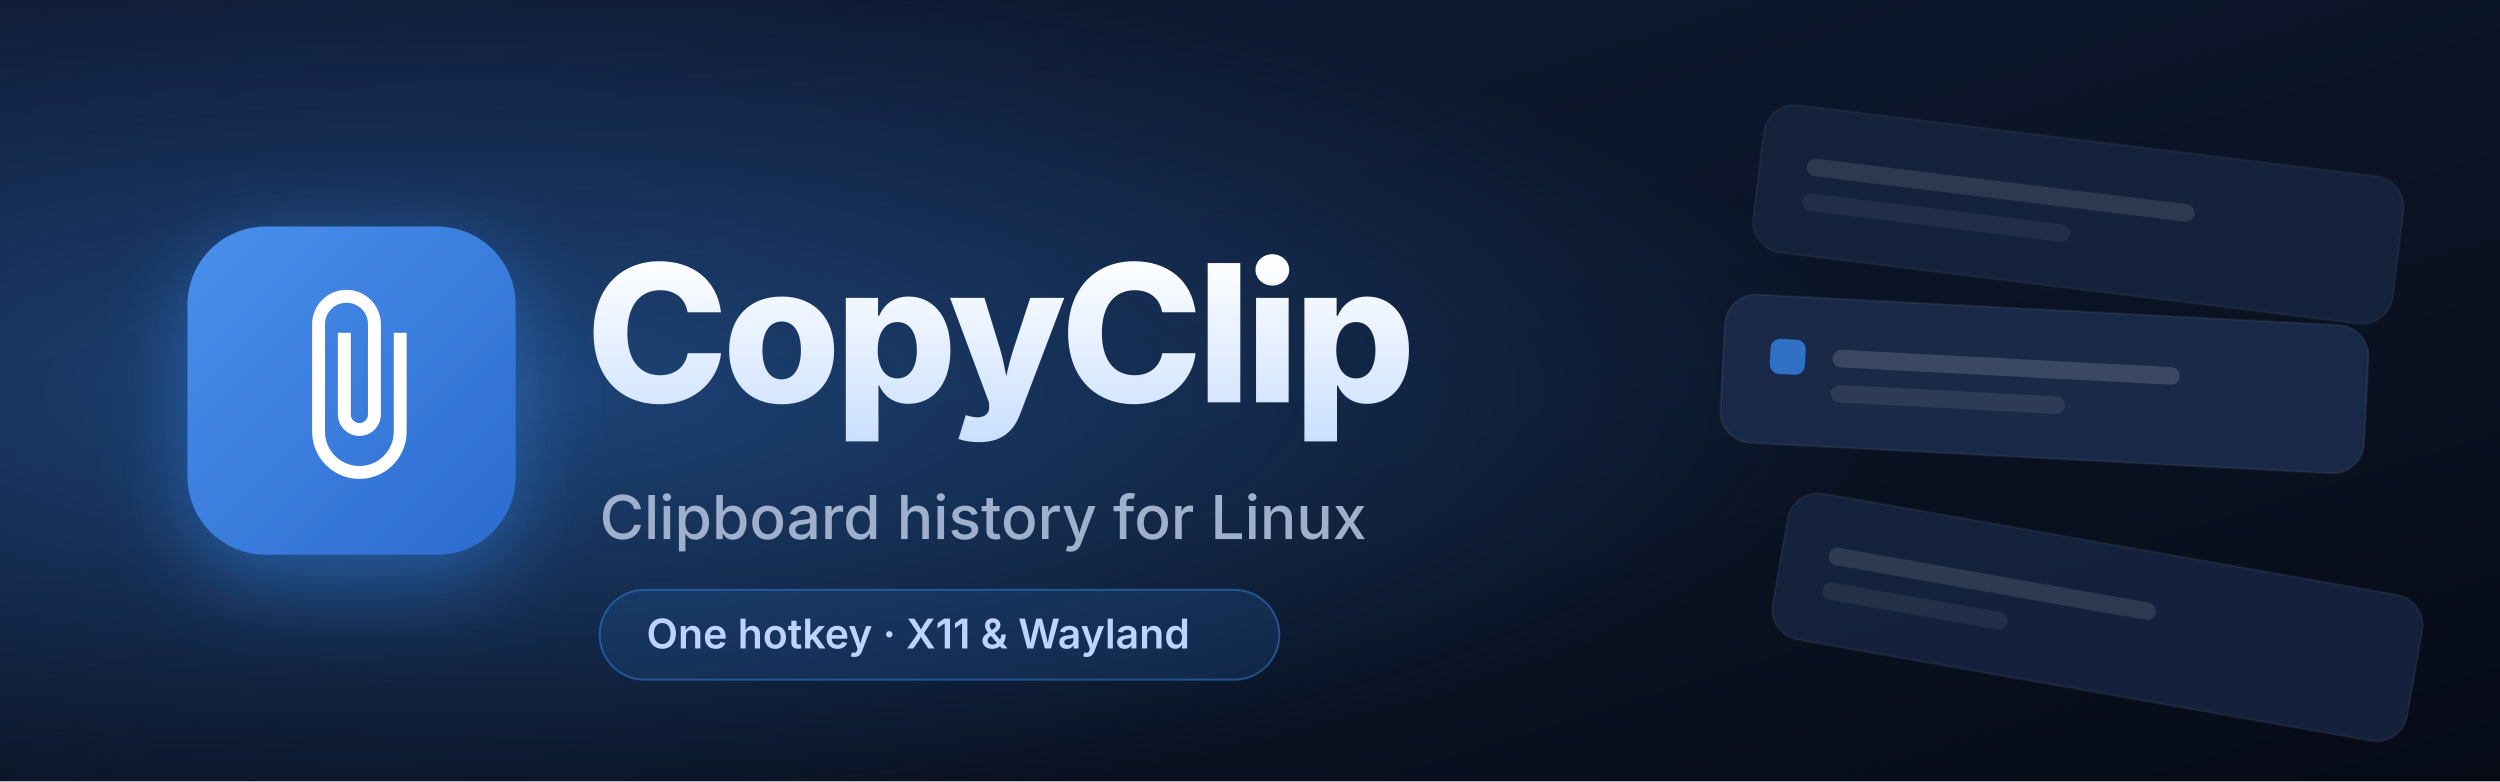
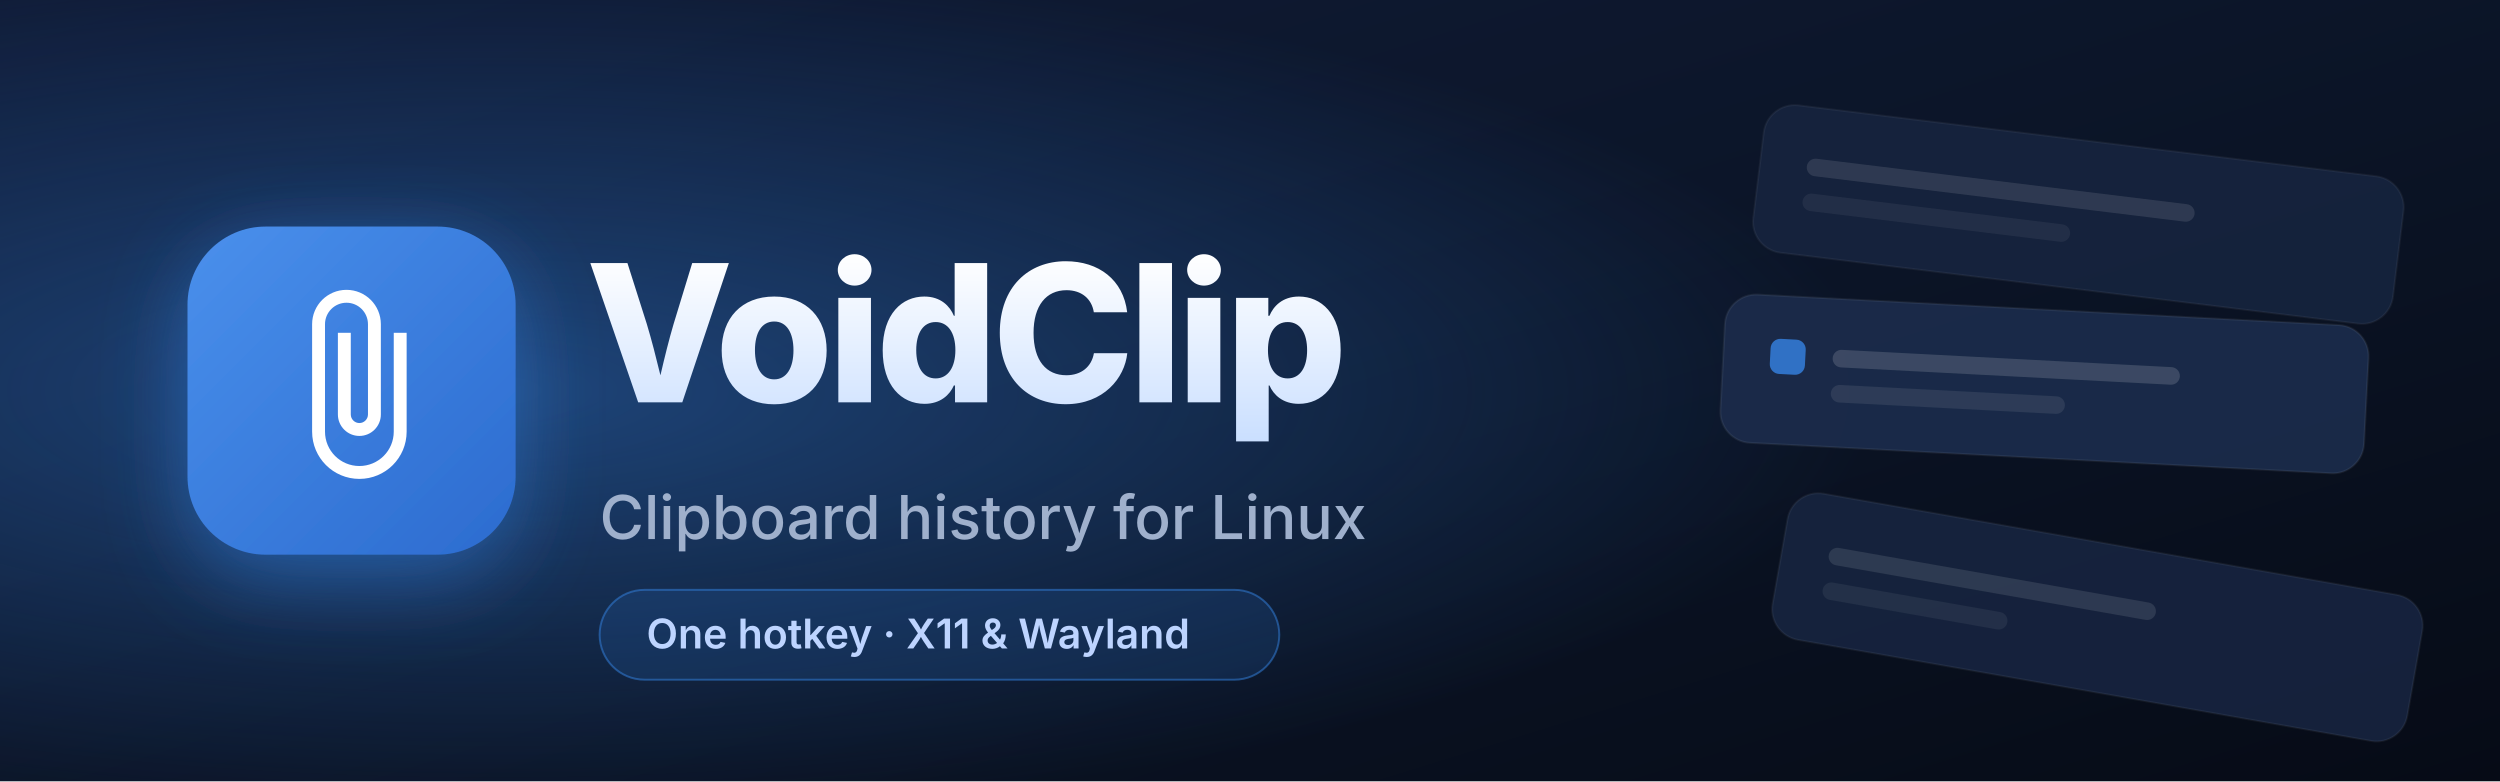
<svg xmlns="http://www.w3.org/2000/svg" width="1280" height="400" viewBox="0 0 1280 400" font-family="'Inter','Segoe UI','Roboto','DejaVu Sans',sans-serif">
  <defs>
    <linearGradient id="bg" x1="0" y1="0" x2="1" y2="1">
      <stop offset="0" stop-color="#101c38" />
      <stop offset="0.55" stop-color="#0b1426" />
      <stop offset="1" stop-color="#060b16" />
    </linearGradient>
    <radialGradient id="glow" cx="0.2" cy="0.5" r="0.55">
      <stop offset="0" stop-color="#3584e4" stop-opacity="0.42" />
      <stop offset="1" stop-color="#3584e4" stop-opacity="0" />
    </radialGradient>
    <linearGradient id="logo" x1="0" y1="0" x2="1" y2="1">
      <stop offset="0" stop-color="#4a90ec" />
      <stop offset="1" stop-color="#2c6bcf" />
    </linearGradient>
    <linearGradient id="word" x1="0" y1="0" x2="0" y2="1">
      <stop offset="0" stop-color="#ffffff" />
      <stop offset="1" stop-color="#cadfff" />
    </linearGradient>
    <filter id="logoShadow" x="-50%" y="-50%" width="200%" height="200%">
      <feDropShadow dx="0" dy="12" stdDeviation="22" flood-color="#3584e4" flood-opacity="0.55" />
    </filter>
  </defs>
  <rect width="1280" height="400" fill="url(#bg)" />
  <rect width="1280" height="400" fill="url(#glow)" />
  <g>
    <g transform="translate(905,52) rotate(7)" opacity="0.85">
      <rect width="330" height="76" rx="16" fill="#16243f" stroke="#ffffff" stroke-opacity="0.06" />
      <rect x="24" y="26" width="200" height="9" rx="4.5" fill="#ffffff" fill-opacity="0.13" />
      <rect x="24" y="44" width="138" height="9" rx="4.5" fill="#ffffff" fill-opacity="0.07" />
    </g>
    <g transform="translate(884,150) rotate(3)" opacity="0.95">
      <rect width="330" height="76" rx="16" fill="#1a2a49" stroke="#ffffff" stroke-opacity="0.07" />
      <rect x="24" y="22" width="18" height="18" rx="5" fill="#3584e4" fill-opacity="0.85" />
      <rect x="56" y="26" width="178" height="9" rx="4.5" fill="#ffffff" fill-opacity="0.16" />
      <rect x="56" y="44" width="120" height="9" rx="4.5" fill="#ffffff" fill-opacity="0.09" />
    </g>
    <g transform="translate(918,250) rotate(10)" opacity="0.9">
      <rect width="330" height="76" rx="16" fill="#16243f" stroke="#ffffff" stroke-opacity="0.06" />
      <rect x="24" y="26" width="170" height="9" rx="4.5" fill="#ffffff" fill-opacity="0.12" />
      <rect x="24" y="44" width="96" height="9" rx="4.5" fill="#ffffff" fill-opacity="0.07" />
    </g>
  </g>
  <g transform="translate(96,116)" filter="url(#logoShadow)">
    <rect width="168" height="168" rx="40" fill="url(#logo)" />
    <g transform="translate(33,28) scale(4.4)" fill="#ffffff">
      <path d="M16.5 6v11.5c0 2.21-1.79 4-4 4s-4-1.79-4-4V5c0-1.38 1.12-2.5 2.5-2.5                s2.5 1.12 2.5 2.5v10.5c0 .55-.45 1-1 1s-1-.45-1-1V6H10v9.5                c0 1.38 1.12 2.5 2.5 2.5s2.5-1.12 2.5-2.5V5c0-2.21-1.79-4-4-4S7 2.79 7 5                v12.5c0 3.04 2.46 5.5 5.5 5.5s5.5-2.46 5.5-5.5V6h-1.5z" />
    </g>
  </g>
-   <text x="300" y="206" font-size="98" font-weight="800" letter-spacing="-3" fill="url(#word)">CopyClip</text>
+   <text x="300" y="206" font-size="98" font-weight="800" letter-spacing="-3" fill="url(#word)">VoidClip</text>
  <text x="307" y="276" font-size="31" font-weight="500" fill="#9fb0cc">Clipboard history for Linux</text>
  <g transform="translate(307,302)">
    <rect width="348" height="46" rx="23" fill="#3584e4" fill-opacity="0.15" stroke="#3584e4" stroke-opacity="0.5" />
    <text x="24" y="30" font-size="21" font-weight="600" fill="#bdd4ff">One hotkey  ·  X11 &amp; Wayland</text>
  </g>
</svg>
